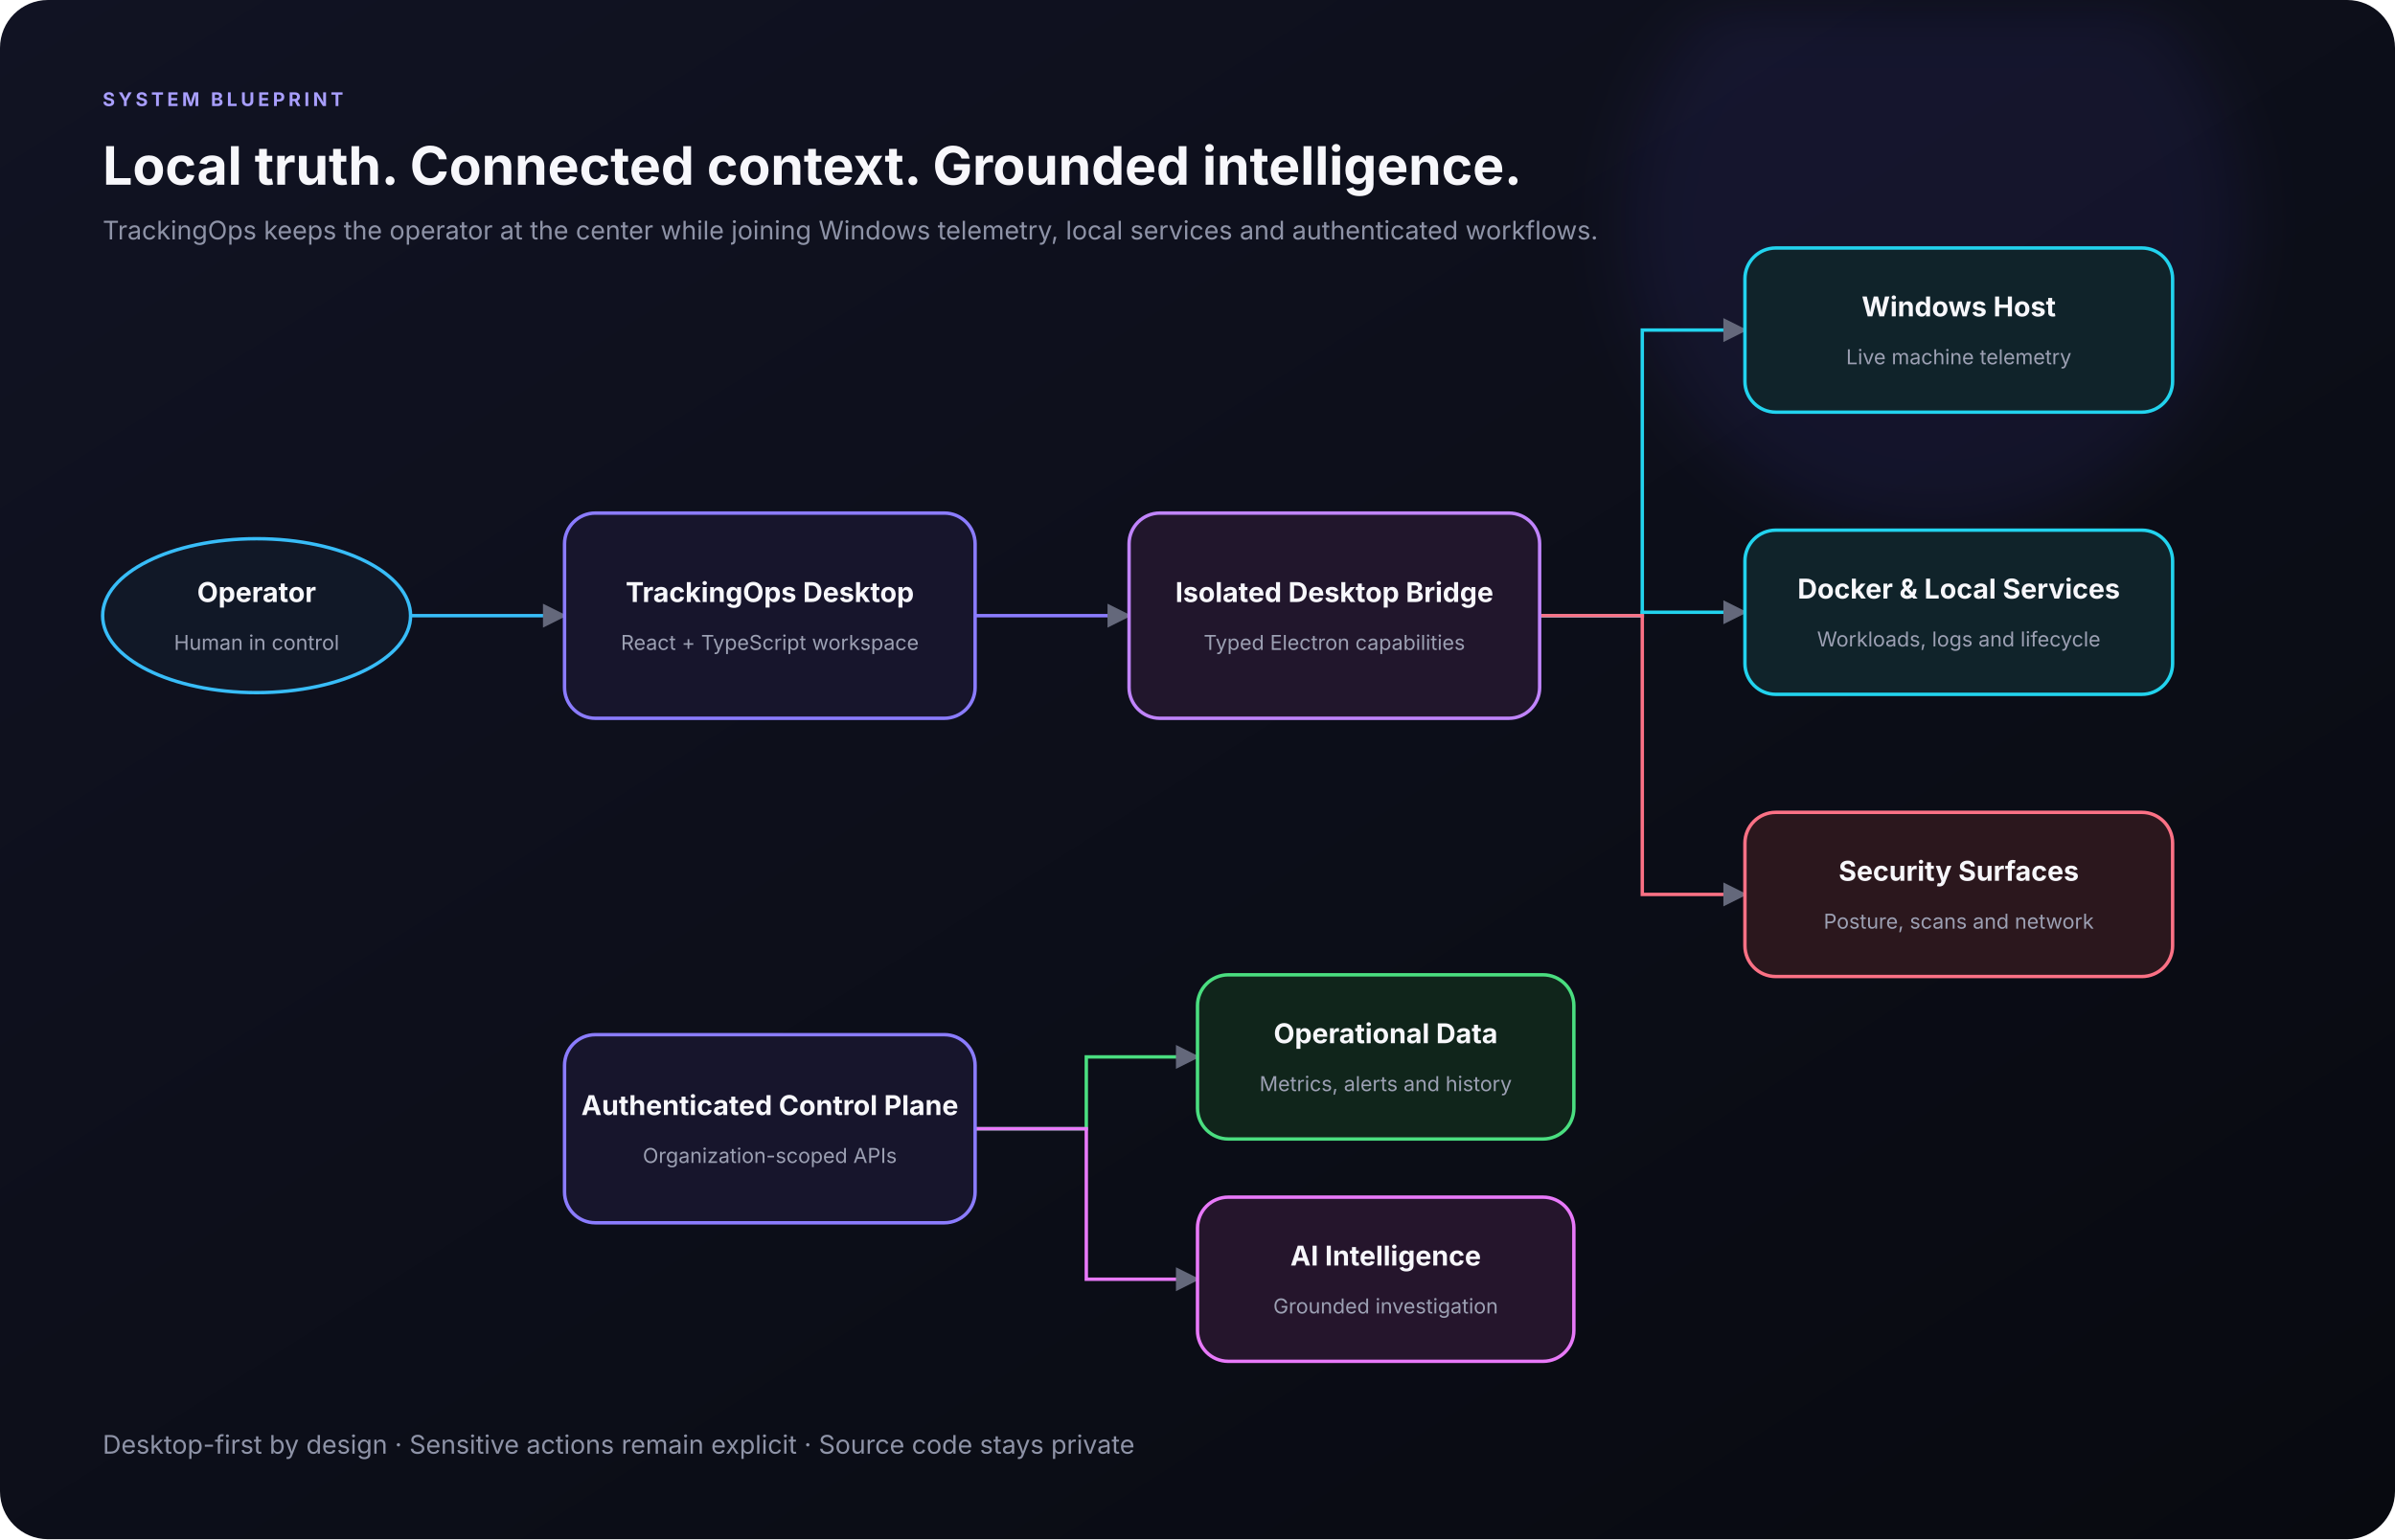
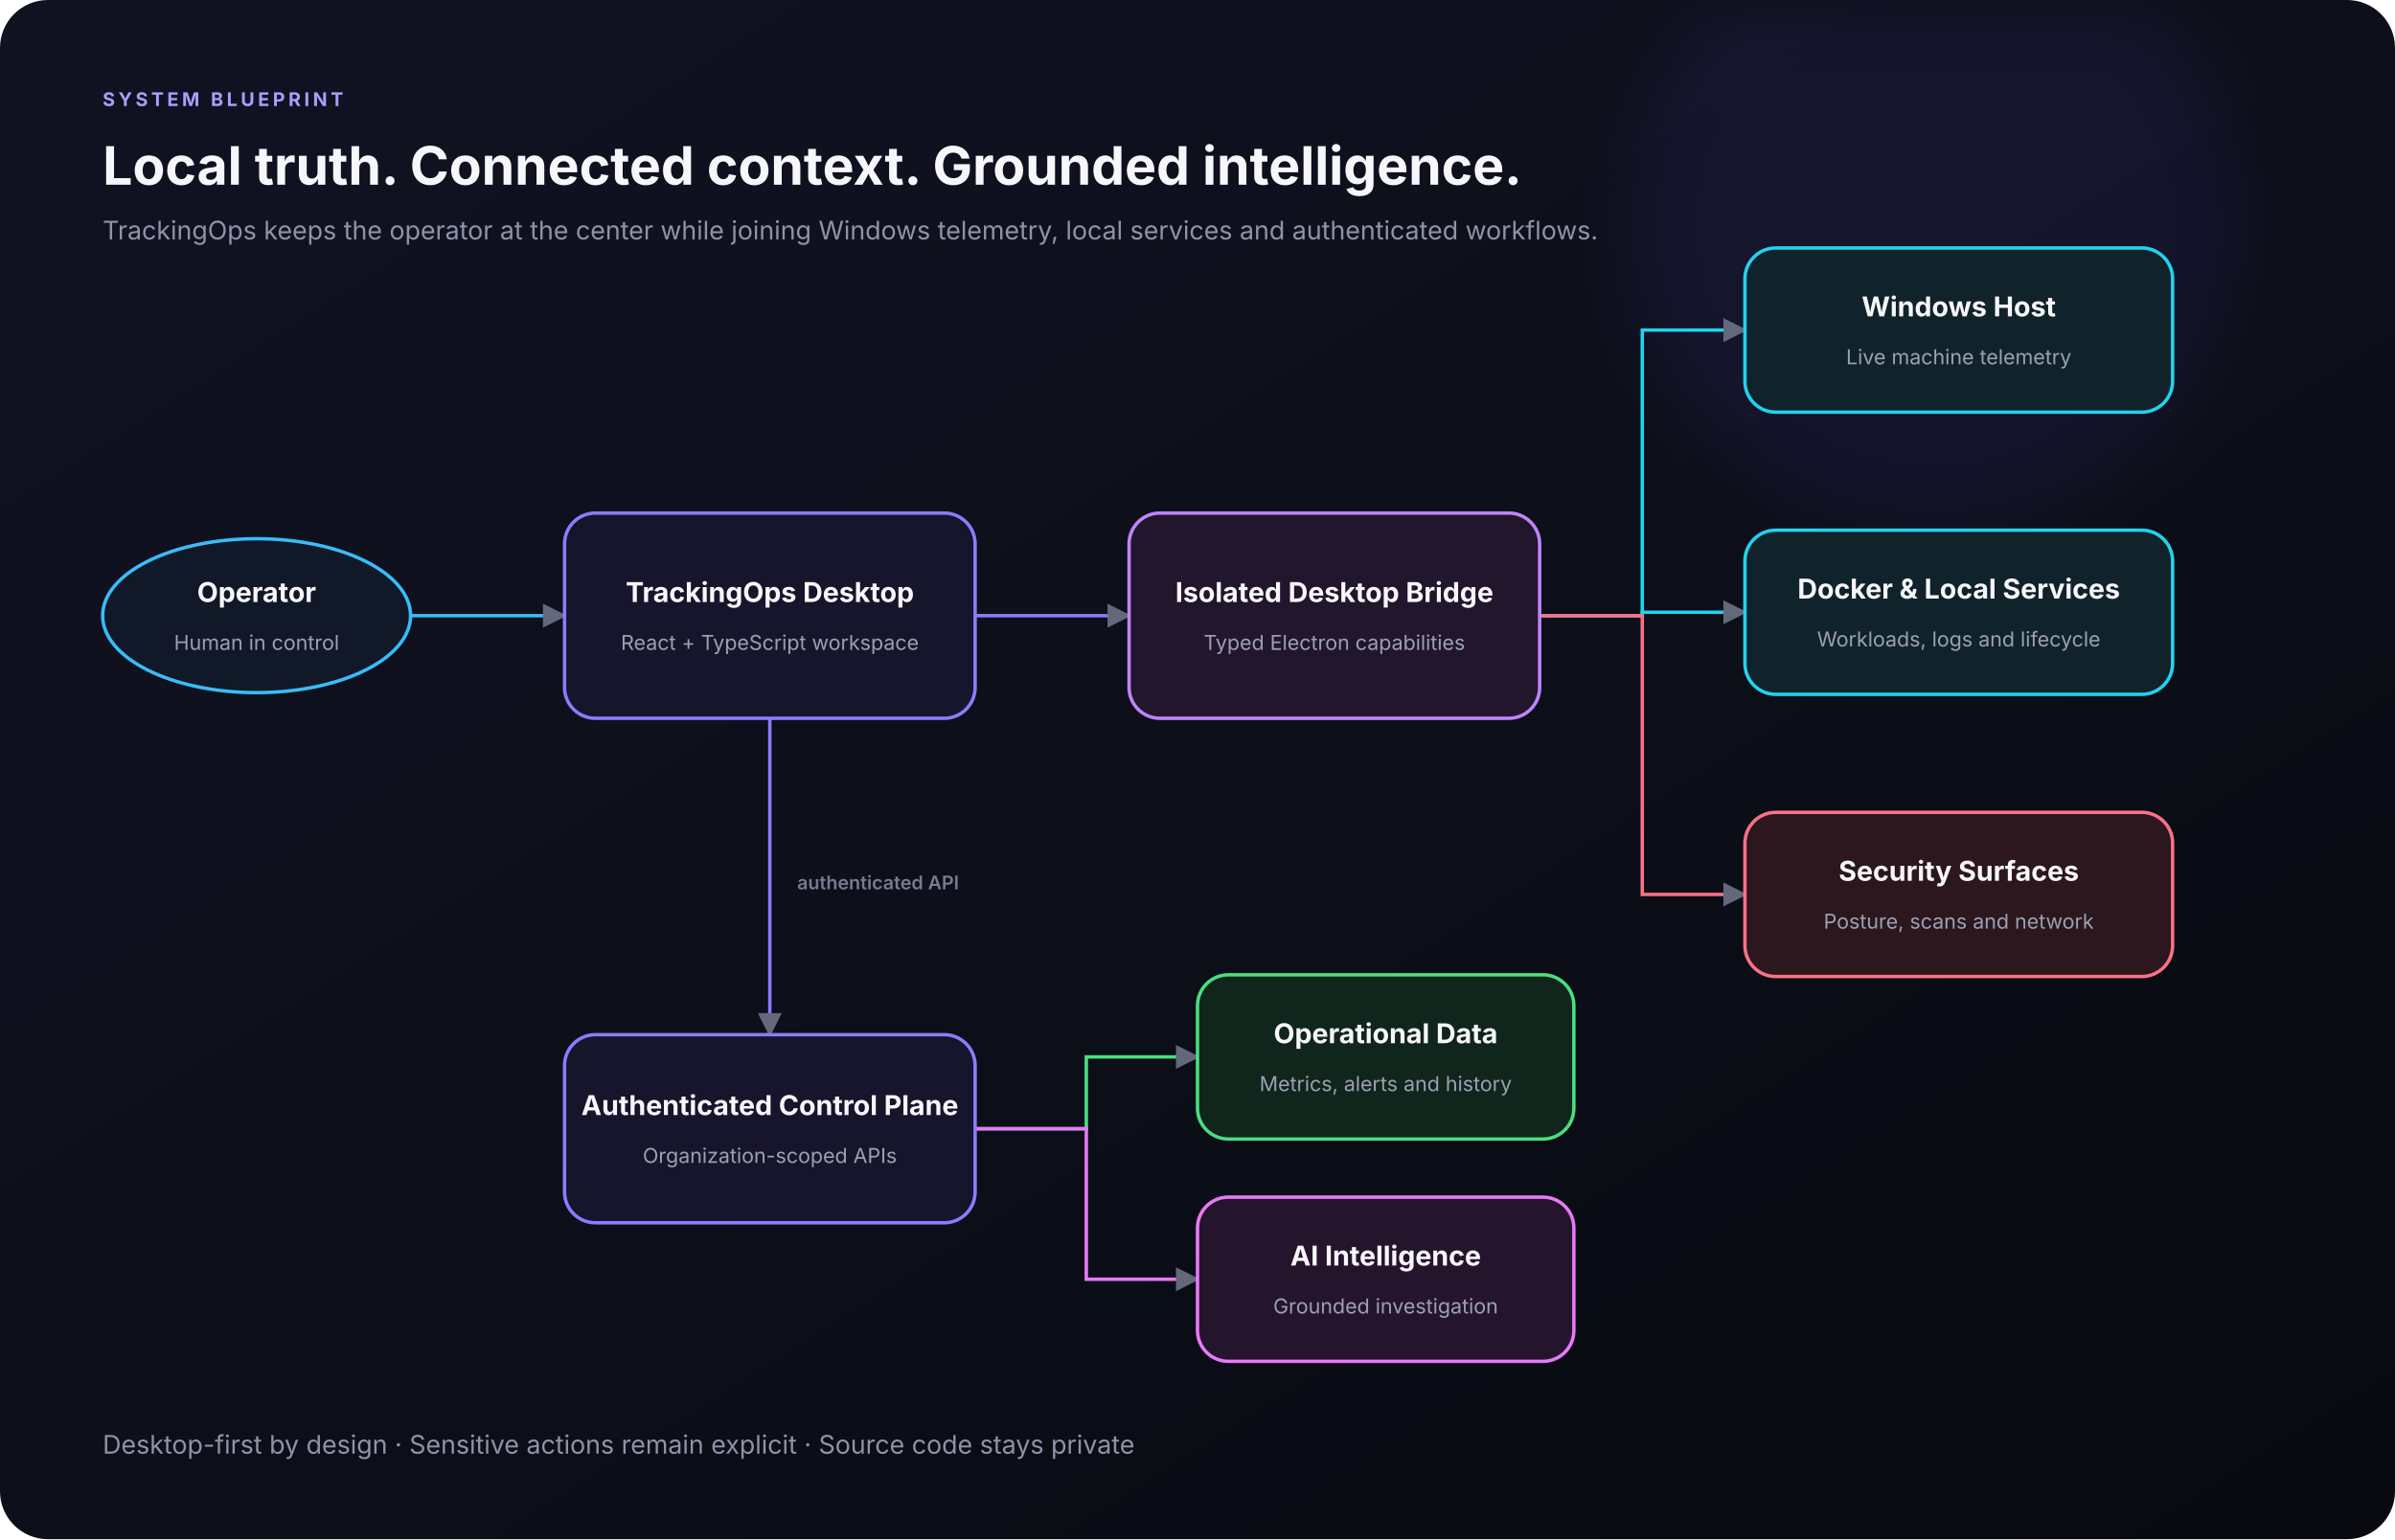
<svg xmlns="http://www.w3.org/2000/svg" width="1400" height="900" viewBox="0 0 1400 900" role="img" aria-labelledby="title desc">
  <defs>
    <linearGradient id="bg" x1="0" y1="0" x2="1" y2="1">
      <stop stop-color="#111323" />
      <stop offset="1" stop-color="#080a10" />
    </linearGradient>
    <marker id="arrow" viewBox="0 0 10 10" refX="9" refY="5" markerWidth="7" markerHeight="7" orient="auto-start-reverse">
      <path d="M 0 0 L 10 5 L 0 10 z" fill="#64687b" />
    </marker>
    <filter id="glow">
      <feGaussianBlur stdDeviation="18" />
    </filter>
  </defs>
  <style>.title{font:700 31px Inter,Segoe UI,sans-serif;fill:#f7f7fb}.subtitle{font:400 15px Inter,Segoe UI,sans-serif;fill:#8e93a7}.card-title{font:700 16px Inter,Segoe UI,sans-serif;fill:#f7f7fb}.card-sub{font:400 12px Inter,Segoe UI,sans-serif;fill:#9ca0b3}.edge-label{font:600 11px Inter,Segoe UI,sans-serif;fill:#777c90}.kicker{font:700 11px Inter,Segoe UI,sans-serif;fill:#a99fff;letter-spacing:2px}</style>
  <rect width="1400" height="900" rx="28" fill="url(#bg)" />
  <circle cx="1130" cy="130" r="180" fill="#6d5cff" opacity=".08" filter="url(#glow)" />
  <text x="60" y="62" class="kicker">SYSTEM BLUEPRINT</text>
  <text x="60" y="108" class="title">Local truth. Connected context. Grounded intelligence.</text>
  <text x="60" y="140" class="subtitle">TrackingOps keeps the operator at the center while joining Windows telemetry, local services and authenticated workflows.</text>
  <path d="M240 360 H285 V360 H330" fill="none" stroke="#38bdf8" stroke-width="2" marker-end="url(#arrow)" />
  <path d="M570 360 H615 V360 H660" fill="none" stroke="#8b7cff" stroke-width="2" marker-end="url(#arrow)" />
+   <line x1="450" y1="420" x2="450" y2="605" stroke="#8b7cff" stroke-width="2" marker-end="url(#arrow)" />
+   <text x="466" y="520" class="edge-label">authenticated API</text>
  <path d="M900 360 H960 V193 H1020" fill="none" stroke="#22d3ee" stroke-width="2" marker-end="url(#arrow)" />
  <path d="M900 360 H960 V358 H1020" fill="none" stroke="#22d3ee" stroke-width="2" marker-end="url(#arrow)" />
  <path d="M900 360 H960 V523 H1020" fill="none" stroke="#fb7185" stroke-width="2" marker-end="url(#arrow)" />
  <path d="M570 660 H635 V618 H700" fill="none" stroke="#4ade80" stroke-width="2" marker-end="url(#arrow)" />
  <path d="M570 660 H635 V748 H700" fill="none" stroke="#e879f9" stroke-width="2" marker-end="url(#arrow)" />
  <ellipse cx="150" cy="360" rx="90" ry="45" fill="#111827" stroke="#38bdf8" stroke-width="2" />
  <text x="150" y="352" text-anchor="middle" class="card-title">Operator</text>
  <text x="150" y="380" text-anchor="middle" class="card-sub">Human in control</text>
  <rect x="330" y="300" width="240" height="120" rx="18" fill="#17152c" stroke="#8b7cff" stroke-width="2" />
  <text x="450" y="352" text-anchor="middle" class="card-title">TrackingOps Desktop</text>
  <text x="450" y="380" text-anchor="middle" class="card-sub">React + TypeScript workspace</text>
  <rect x="660" y="300" width="240" height="120" rx="18" fill="#21162c" stroke="#c084fc" stroke-width="2" />
  <text x="780" y="352" text-anchor="middle" class="card-title">Isolated Desktop Bridge</text>
  <text x="780" y="380" text-anchor="middle" class="card-sub">Typed Electron capabilities</text>
  <rect x="1020" y="145" width="250" height="96" rx="18" fill="#10232a" stroke="#22d3ee" stroke-width="2" />
  <text x="1145" y="185" text-anchor="middle" class="card-title">Windows Host</text>
  <text x="1145" y="213" text-anchor="middle" class="card-sub">Live machine telemetry</text>
  <rect x="1020" y="310" width="250" height="96" rx="18" fill="#10232a" stroke="#22d3ee" stroke-width="2" />
  <text x="1145" y="350" text-anchor="middle" class="card-title">Docker &amp; Local Services</text>
  <text x="1145" y="378" text-anchor="middle" class="card-sub">Workloads, logs and lifecycle</text>
  <rect x="1020" y="475" width="250" height="96" rx="18" fill="#2b171d" stroke="#fb7185" stroke-width="2" />
  <text x="1145" y="515" text-anchor="middle" class="card-title">Security Surfaces</text>
  <text x="1145" y="543" text-anchor="middle" class="card-sub">Posture, scans and network</text>
  <rect x="330" y="605" width="240" height="110" rx="18" fill="#17152c" stroke="#8b7cff" stroke-width="2" />
  <text x="450" y="652" text-anchor="middle" class="card-title">Authenticated Control Plane</text>
  <text x="450" y="680" text-anchor="middle" class="card-sub">Organization-scoped APIs</text>
  <rect x="700" y="570" width="220" height="96" rx="18" fill="#10251b" stroke="#4ade80" stroke-width="2" />
  <text x="810" y="610" text-anchor="middle" class="card-title">Operational Data</text>
  <text x="810" y="638" text-anchor="middle" class="card-sub">Metrics, alerts and history</text>
  <rect x="700" y="700" width="220" height="96" rx="18" fill="#25152c" stroke="#e879f9" stroke-width="2" />
  <text x="810" y="740" text-anchor="middle" class="card-title">AI Intelligence</text>
  <text x="810" y="768" text-anchor="middle" class="card-sub">Grounded investigation</text>
  <text x="60" y="850" class="subtitle">Desktop-first by design · Sensitive actions remain explicit · Source code stays private</text>
</svg>
